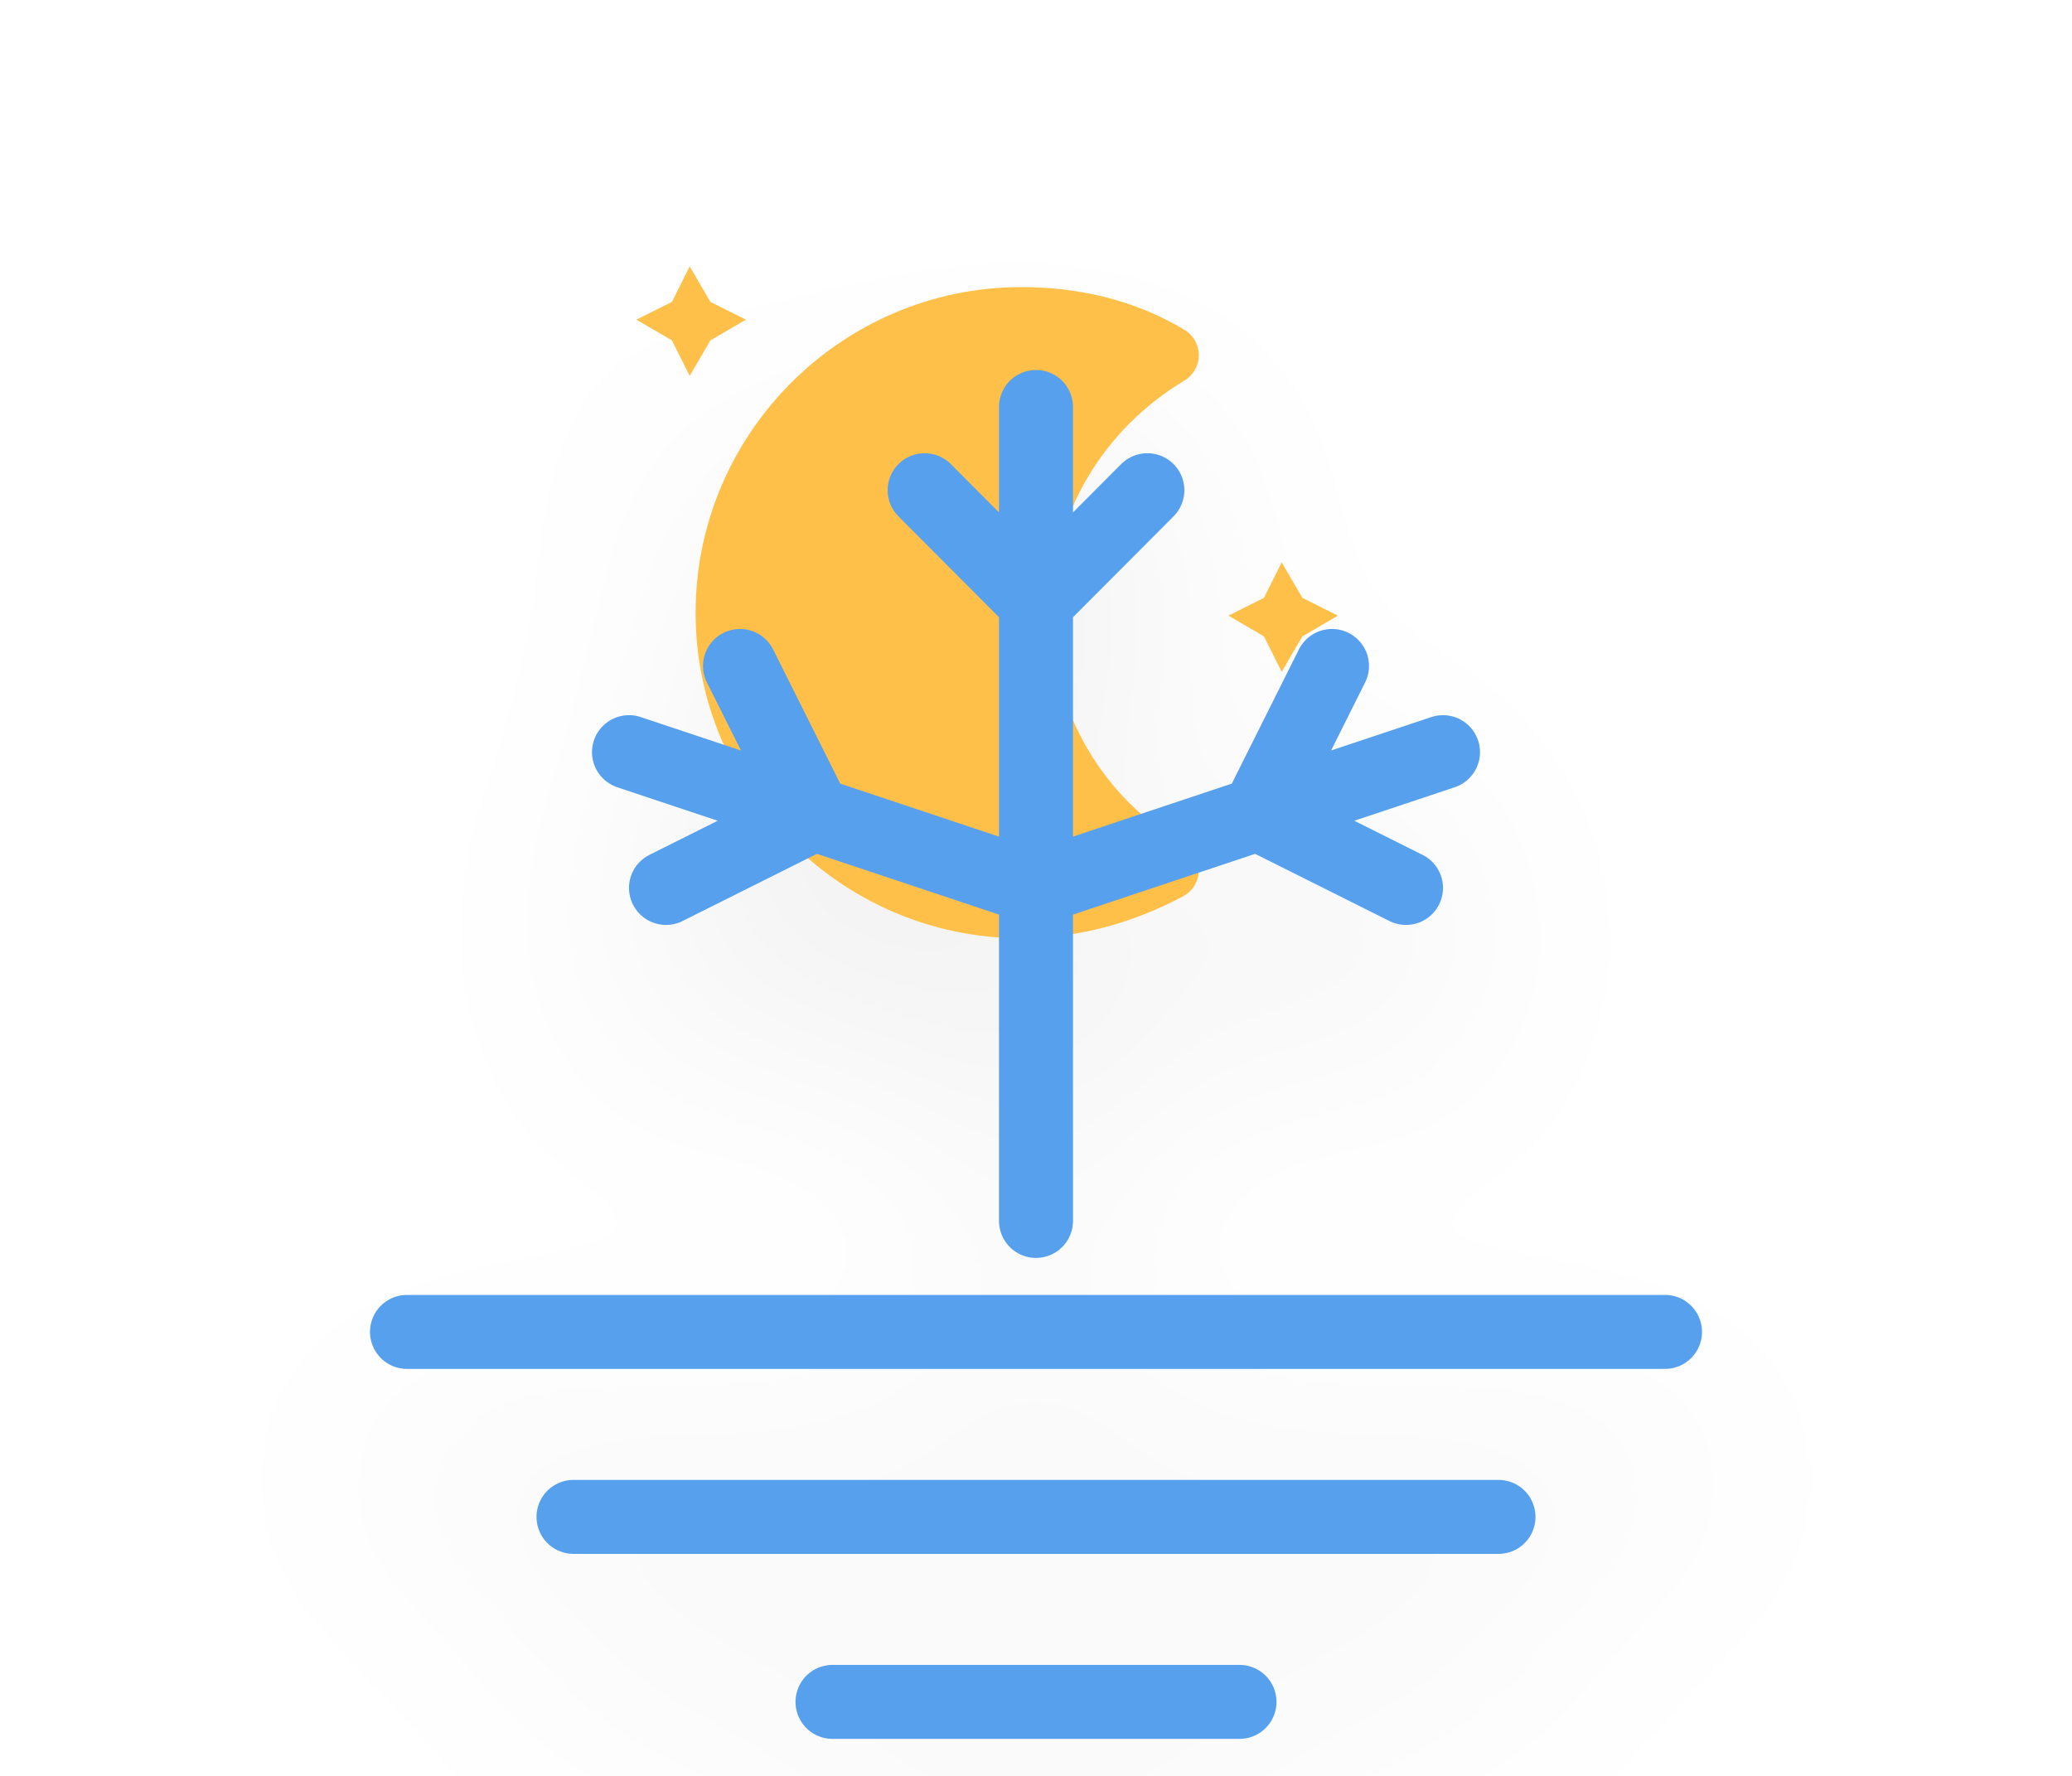
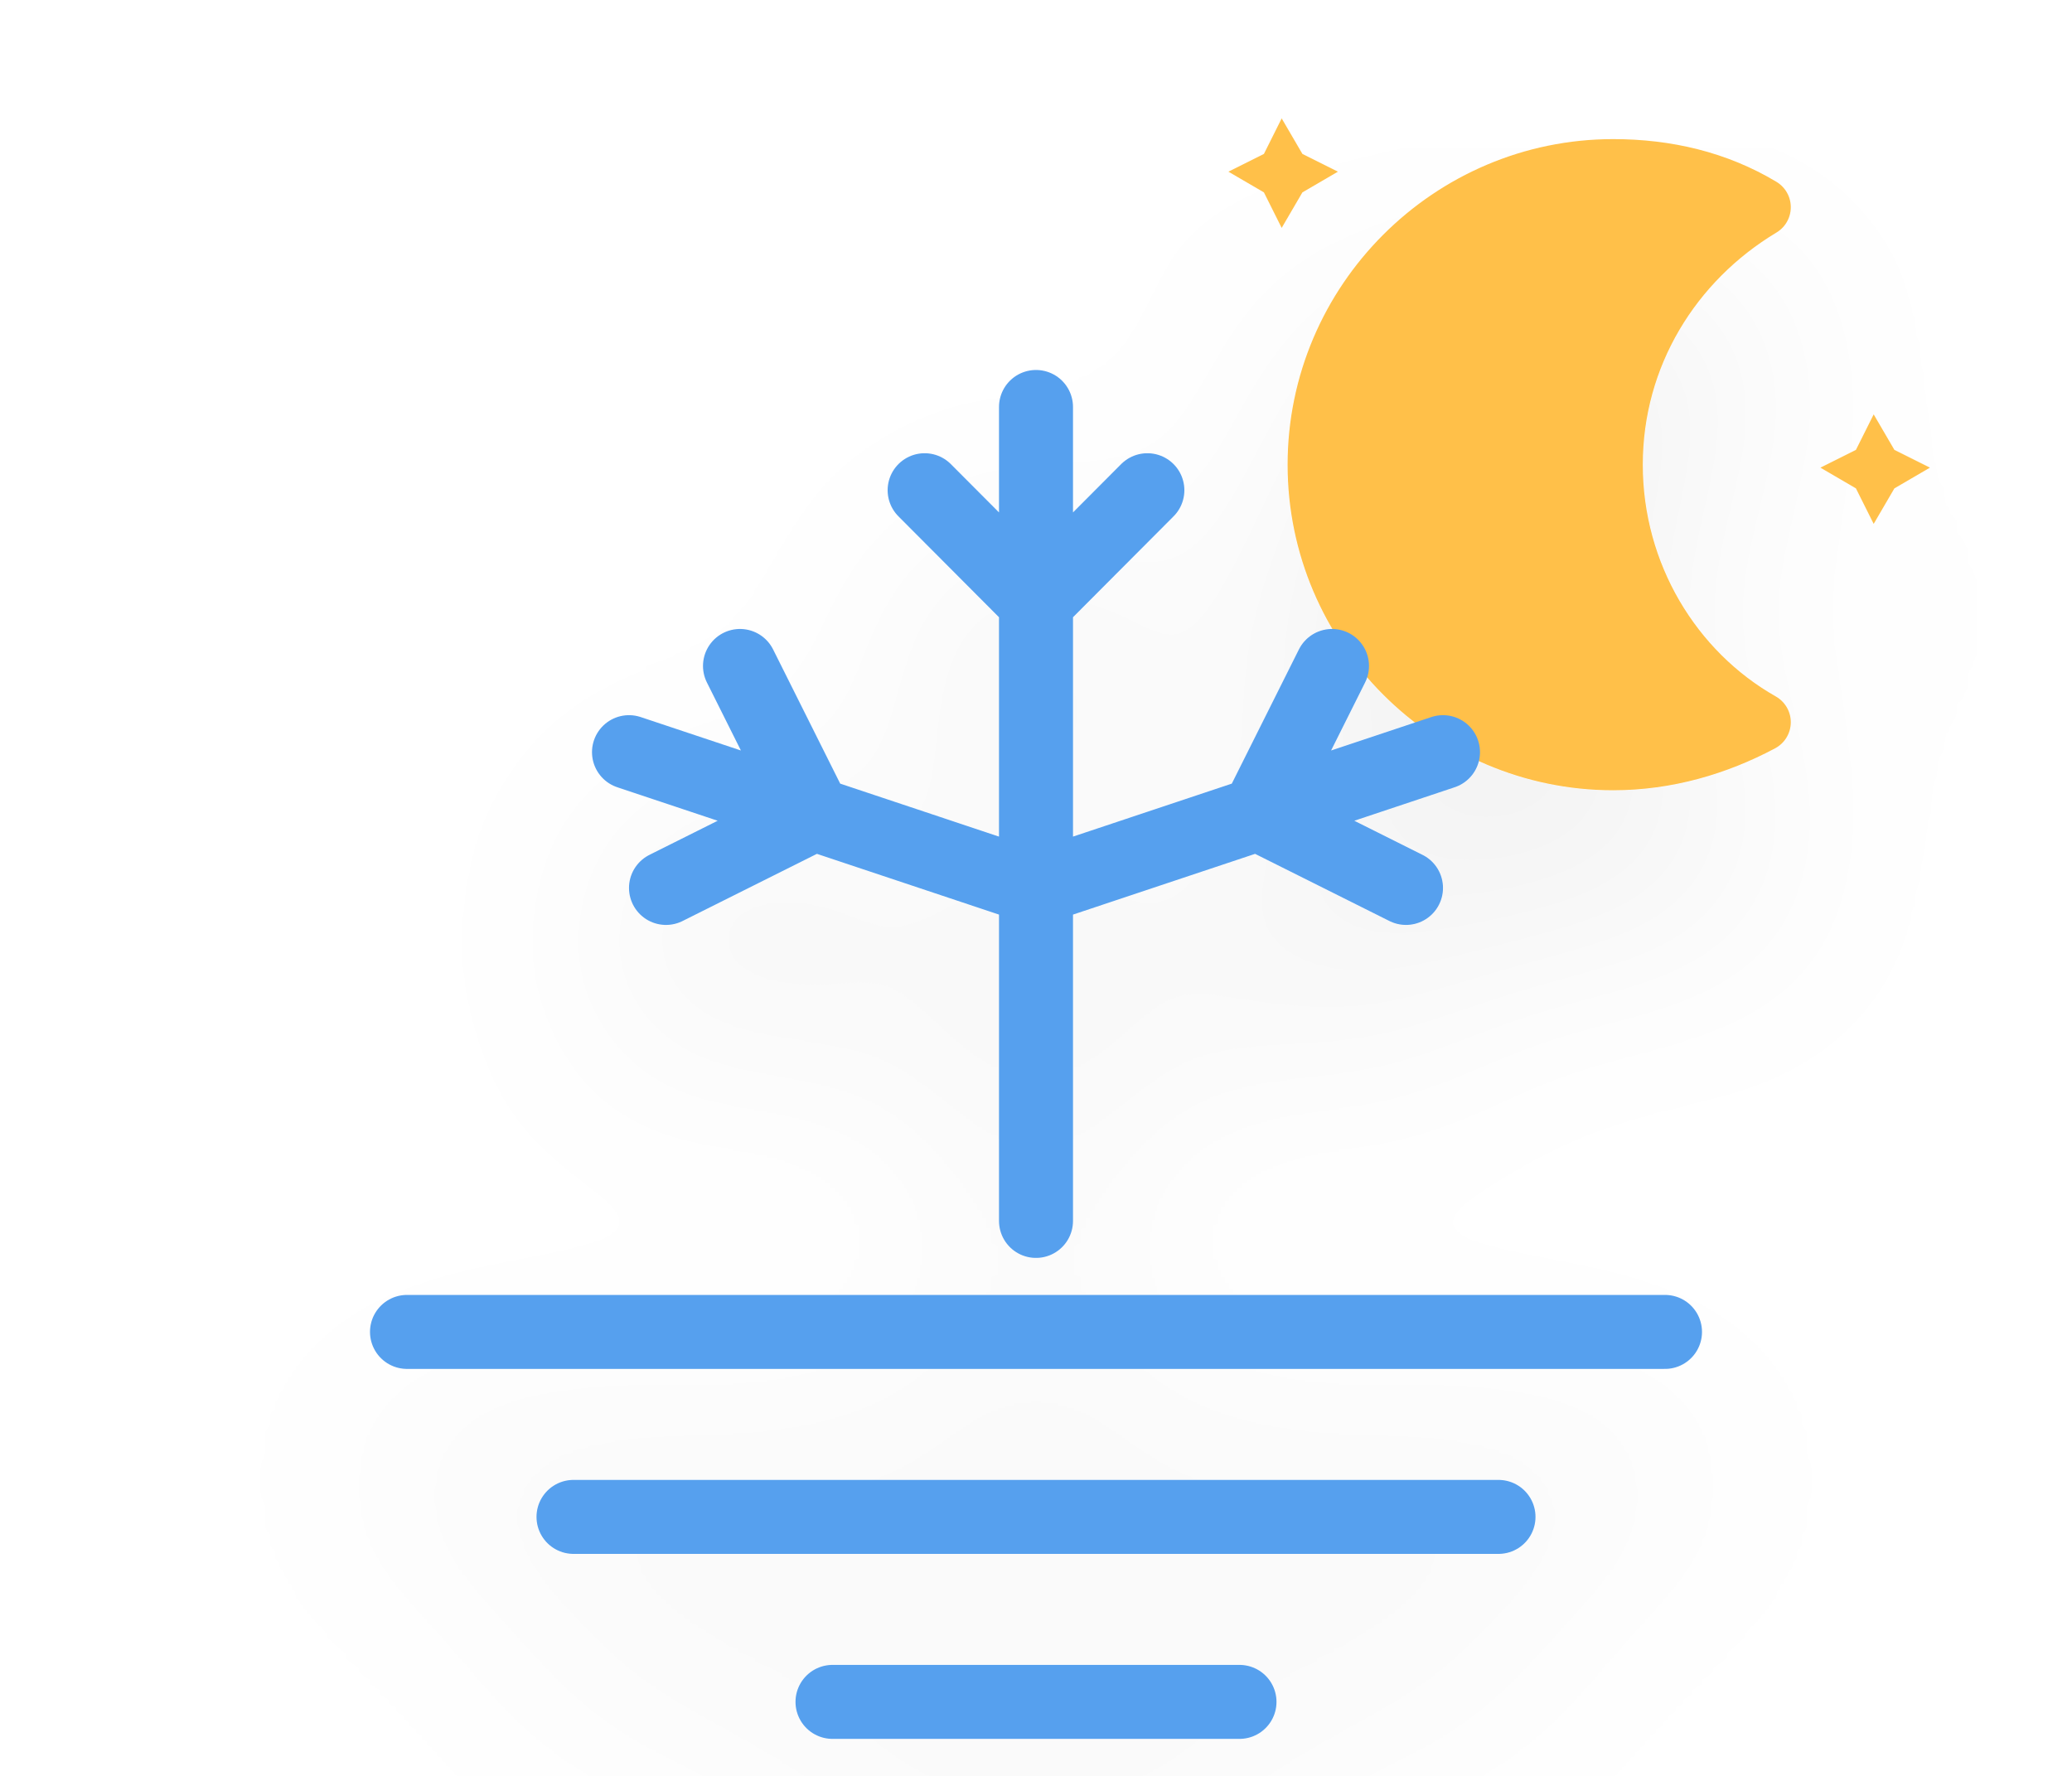
<svg xmlns="http://www.w3.org/2000/svg" width="56" height="48" version="1.1">
  <defs>
    <filter id="blur" x="-.207" y="-.211" width="1.403" height="1.5">
      <feGaussianBlur in="SourceAlpha" stdDeviation="3" />
      <feOffset dx="0" dy="4" result="offsetblur" />
      <feComponentTransfer>
        <feFuncA slope="0.05" type="linear" />
      </feComponentTransfer>
      <feMerge>
        <feMergeNode />
        <feMergeNode in="SourceGraphic" />
      </feMerge>
    </filter>
    <style type="text/css">
      
      /*
** MOON
*/
      @keyframes am-weather-moon {
        0% {
          -webkit-transform: rotate(0deg);
          -moz-transform: rotate(0deg);
          -ms-transform: rotate(0deg);
          transform: rotate(0deg);
        }

        50% {
          -webkit-transform: rotate(15deg);
          -moz-transform: rotate(15deg);
          -ms-transform: rotate(15deg);
          transform: rotate(15deg);
        }

        100% {
          -webkit-transform: rotate(0deg);
          -moz-transform: rotate(0deg);
          -ms-transform: rotate(0deg);
          transform: rotate(0deg);
        }
      }

      .am-weather-moon {
        -webkit-animation-name: am-weather-moon;
        -moz-animation-name: am-weather-moon;
        -ms-animation-name: am-weather-moon;
        animation-name: am-weather-moon;
        -webkit-animation-duration: 6s;
        -moz-animation-duration: 6s;
        -ms-animation-duration: 6s;
        animation-duration: 6s;
        -webkit-animation-timing-function: linear;
        -moz-animation-timing-function: linear;
        -ms-animation-timing-function: linear;
        animation-timing-function: linear;
        -webkit-animation-iteration-count: infinite;
        -moz-animation-iteration-count: infinite;
        -ms-animation-iteration-count: infinite;
        animation-iteration-count: infinite;
        -webkit-transform-origin: 12.5px 15.15px 0;
        /* TODO FF CENTER ISSUE */
        -moz-transform-origin: 12.5px 15.15px 0;
        /* TODO FF CENTER ISSUE */
        -ms-transform-origin: 12.5px 15.15px 0;
        /* TODO FF CENTER ISSUE */
        transform-origin: 12.5px 15.15px 0;
        /* TODO FF CENTER ISSUE */
      }

      @keyframes am-weather-moon-star-1 {
        0% {
          opacity: 0;
        }

        100% {
          opacity: 1;
        }
      }

      .am-weather-moon-star-1 {
        -webkit-animation-name: am-weather-moon-star-1;
        -moz-animation-name: am-weather-moon-star-1;
        -ms-animation-name: am-weather-moon-star-1;
        animation-name: am-weather-moon-star-1;
        -webkit-animation-delay: 3s;
        -moz-animation-delay: 3s;
        -ms-animation-delay: 3s;
        animation-delay: 3s;
        -webkit-animation-duration: 5s;
        -moz-animation-duration: 5s;
        -ms-animation-duration: 5s;
        animation-duration: 5s;
        -webkit-animation-timing-function: linear;
        -moz-animation-timing-function: linear;
        -ms-animation-timing-function: linear;
        animation-timing-function: linear;
        -webkit-animation-iteration-count: 1;
        -moz-animation-iteration-count: 1;
        -ms-animation-iteration-count: 1;
        animation-iteration-count: 1;
      }

      @keyframes am-weather-moon-star-2 {
        0% {
          opacity: 0;
        }

        100% {
          opacity: 1;
        }
      }

      .am-weather-moon-star-2 {
        -webkit-animation-name: am-weather-moon-star-2;
        -moz-animation-name: am-weather-moon-star-2;
        -ms-animation-name: am-weather-moon-star-2;
        animation-name: am-weather-moon-star-2;
        -webkit-animation-delay: 5s;
        -moz-animation-delay: 5s;
        -ms-animation-delay: 5s;
        animation-delay: 5s;
        -webkit-animation-duration: 4s;
        -moz-animation-duration: 4s;
        -ms-animation-duration: 4s;
        animation-duration: 4s;
        -webkit-animation-timing-function: linear;
        -moz-animation-timing-function: linear;
        -ms-animation-timing-function: linear;
        animation-timing-function: linear;
        -webkit-animation-iteration-count: 1;
        -moz-animation-iteration-count: 1;
        -ms-animation-iteration-count: 1;
        animation-iteration-count: 1;
      }

      /*
** FROST
*/
      @keyframes am-weather-frost {
        0% {
          -webkit-transform: translate(0.0px, 0.0px);
          -moz-transform: translate(0.0px, 0.0px);
          -ms-transform: translate(0.0px, 0.0px);
          transform: translate(0.0px, 0.0px);
        }

        1% {
          -webkit-transform: translate(0.3px, 0.0px);
          -moz-transform: translate(0.3px, 0.0px);
          -ms-transform: translate(0.3px, 0.0px);
          transform: translate(0.3px, 0.0px);
        }

        3% {
          -webkit-transform: translate(-0.3px, 0.0px);
          -moz-transform: translate(-0.3px, 0.0px);
          -ms-transform: translate(-0.3px, 0.0px);
          transform: translate(-0.3px, 0.0px);
        }

        5% {
          -webkit-transform: translate(0.3px, 0.0px);
          -moz-transform: translate(0.3px, 0.0px);
          -ms-transform: translate(0.3px, 0.0px);
          transform: translate(0.3px, 0.0px);
        }

        7% {
          -webkit-transform: translate(-0.3px, 0.0px);
          -moz-transform: translate(-0.3px, 0.0px);
          -ms-transform: translate(-0.3px, 0.0px);
          transform: translate(-0.3px, 0.0px);
        }

        9% {
          -webkit-transform: translate(0.3px, 0.0px);
          -moz-transform: translate(0.3px, 0.0px);
          -ms-transform: translate(0.3px, 0.0px);
          transform: translate(0.3px, 0.0px);
        }

        11% {
          -webkit-transform: translate(-0.3px, 0.0px);
          -moz-transform: translate(-0.3px, 0.0px);
          -ms-transform: translate(-0.3px, 0.0px);
          transform: translate(-0.3px, 0.0px);
        }

        13% {
          -webkit-transform: translate(0.3px, 0.0px);
          -moz-transform: translate(0.3px, 0.0px);
          -ms-transform: translate(0.3px, 0.0px);
          transform: translate(0.3px, 0.0px);
        }

        15% {
          -webkit-transform: translate(-0.3px, 0.0px);
          -moz-transform: translate(-0.3px, 0.0px);
          -ms-transform: translate(-0.3px, 0.0px);
          transform: translate(-0.3px, 0.0px);
        }

        16% {
          -webkit-transform: translate(0.0px, 0.0px);
          -moz-transform: translate(0.0px, 0.0px);
          -ms-transform: translate(0.0px, 0.0px);
          transform: translate(0.0px, 0.0px);
        }

        100% {
          -webkit-transform: translate(0.0px, 0.0px);
          -moz-transform: translate(0.0px, 0.0px);
          -ms-transform: translate(0.0px, 0.0px);
          transform: translate(0.0px, 0.0px);
        }
      }

      .am-weather-frost {
        -webkit-animation-name: am-weather-frost;
        -moz-animation-name: am-weather-frost;
        animation-name: am-weather-frost;
        -webkit-animation-duration: 1.11s;
        -moz-animation-duration: 1.11s;
        animation-duration: 1.11s;
        -webkit-animation-timing-function: linear;
        -moz-animation-timing-function: linear;
        animation-timing-function: linear;
        -webkit-animation-iteration-count: infinite;
        -moz-animation-iteration-count: infinite;
        animation-iteration-count: infinite;
      }
      
    </style>
  </defs>
-   <g transform="translate(0,2)" filter="url(#blur)">
+   <g transform="translate(16,-2)" filter="url(#blur)">
    <g transform="matrix(.8 0 0 .8 16 4)">
      <g class="am-weather-moon-star-1" style="-moz-animation-delay:3s;-moz-animation-duration:5s;-moz-animation-iteration-count:1;-moz-animation-name:am-weather-moon-star-1;-moz-animation-timing-function:linear;-ms-animation-delay:3s;-ms-animation-duration:5s;-ms-animation-iteration-count:1;-ms-animation-name:am-weather-moon-star-1;-ms-animation-timing-function:linear;-webkit-animation-delay:3s;-webkit-animation-duration:5s;-webkit-animation-iteration-count:1;-webkit-animation-name:am-weather-moon-star-1;-webkit-animation-timing-function:linear">
        <polygon points="4 4 3.3 5.2 2.7 4 1.5 3.3 2.7 2.7 3.3 1.5 4 2.7 5.2 3.3" fill="#ffc04a" stroke-miterlimit="10" />
      </g>
      <g class="am-weather-moon-star-2" style="-moz-animation-delay:5s;-moz-animation-duration:4s;-moz-animation-iteration-count:1;-moz-animation-name:am-weather-moon-star-2;-moz-animation-timing-function:linear;-ms-animation-delay:5s;-ms-animation-duration:4s;-ms-animation-iteration-count:1;-ms-animation-name:am-weather-moon-star-2;-ms-animation-timing-function:linear;-webkit-animation-delay:5s;-webkit-animation-duration:4s;-webkit-animation-iteration-count:1;-webkit-animation-name:am-weather-moon-star-2;-webkit-animation-timing-function:linear">
        <polygon transform="translate(20,10)" points="4 4 3.3 5.2 2.7 4 1.5 3.3 2.7 2.7 3.3 1.5 4 2.7 5.2 3.3" fill="#ffc04a" stroke-miterlimit="10" />
      </g>
      <g class="am-weather-moon" style="-moz-animation-duration:6s;-moz-animation-iteration-count:infinite;-moz-animation-name:am-weather-moon;-moz-animation-timing-function:linear;-moz-transform-origin:12.5px 15.15px 0;-ms-animation-duration:6s;-ms-animation-iteration-count:infinite;-ms-animation-name:am-weather-moon;-ms-animation-timing-function:linear;-ms-transform-origin:12.5px 15.15px 0;-webkit-animation-duration:6s;-webkit-animation-iteration-count:infinite;-webkit-animation-name:am-weather-moon;-webkit-animation-timing-function:linear;-webkit-transform-origin:12.5px 15.15px 0">
        <path d="m14.5 13.2c0-3.7 2-6.9 5-8.7-1.5-0.9-3.2-1.3-5-1.3-5.5 0-10 4.5-10 10s4.5 10 10 10c1.8 0 3.5-0.5 5-1.3-3-1.7-5-5-5-8.7z" fill="#ffc04a" stroke="#ffc04a" stroke-linejoin="round" stroke-width="2" />
      </g>
    </g>
-     <g class="am-weather-frost" stroke="#57a0ee" transform="translate(0,2)" fill="none" stroke-width="2" stroke-linecap="round" style="-moz-animation-duration:1.11s;-moz-animation-iteration-count:infinite;-moz-animation-name:am-weather-frost;-moz-animation-timing-function:linear;-webkit-animation-duration:1.11s;-webkit-animation-iteration-count:infinite;-webkit-animation-name:am-weather-frost;-webkit-animation-timing-function:linear">
-       <path d="M11,32H45" />
-       <path d="M15.5,37H40.5" />
-       <path d="M22.5,42H33.5" />
-     </g>
-     <g>
-       <path stroke="#57a0ee" transform="translate(0,0)" fill="none" stroke-width="2" stroke-linecap="round" d="M28,31V9M28,22l11,-3.67M34,20l2,-4M34,20l4,2M28,22l-11,-3.67M22,20l-2,-4M22,20l-4,2M28,14.27l3.01,-3.02M28,14.27l-3.01,-3.02" />
+     <g transform="translate(-16,4)">
+       <g class="am-weather-frost" stroke="#57a0ee" transform="translate(0,2)" fill="none" stroke-width="2" stroke-linecap="round" style="-moz-animation-duration:1.11s;-moz-animation-iteration-count:infinite;-moz-animation-name:am-weather-frost;-moz-animation-timing-function:linear;-webkit-animation-duration:1.11s;-webkit-animation-iteration-count:infinite;-webkit-animation-name:am-weather-frost;-webkit-animation-timing-function:linear">
+         <path d="M11,32H45" />
+         <path d="M15.5,37H40.5" />
+         <path d="M22.5,42H33.5" />
+       </g>
+       <g>
+         <path stroke="#57a0ee" transform="translate(0,0)" fill="none" stroke-width="2" stroke-linecap="round" d="M28,31V9M28,22l11,-3.67M34,20l2,-4M34,20l4,2M28,22l-11,-3.67M22,20l-2,-4M22,20l-4,2M28,14.27l3.01,-3.02M28,14.27l-3.01,-3.02" />
+       </g>
    </g>
  </g>
</svg>
